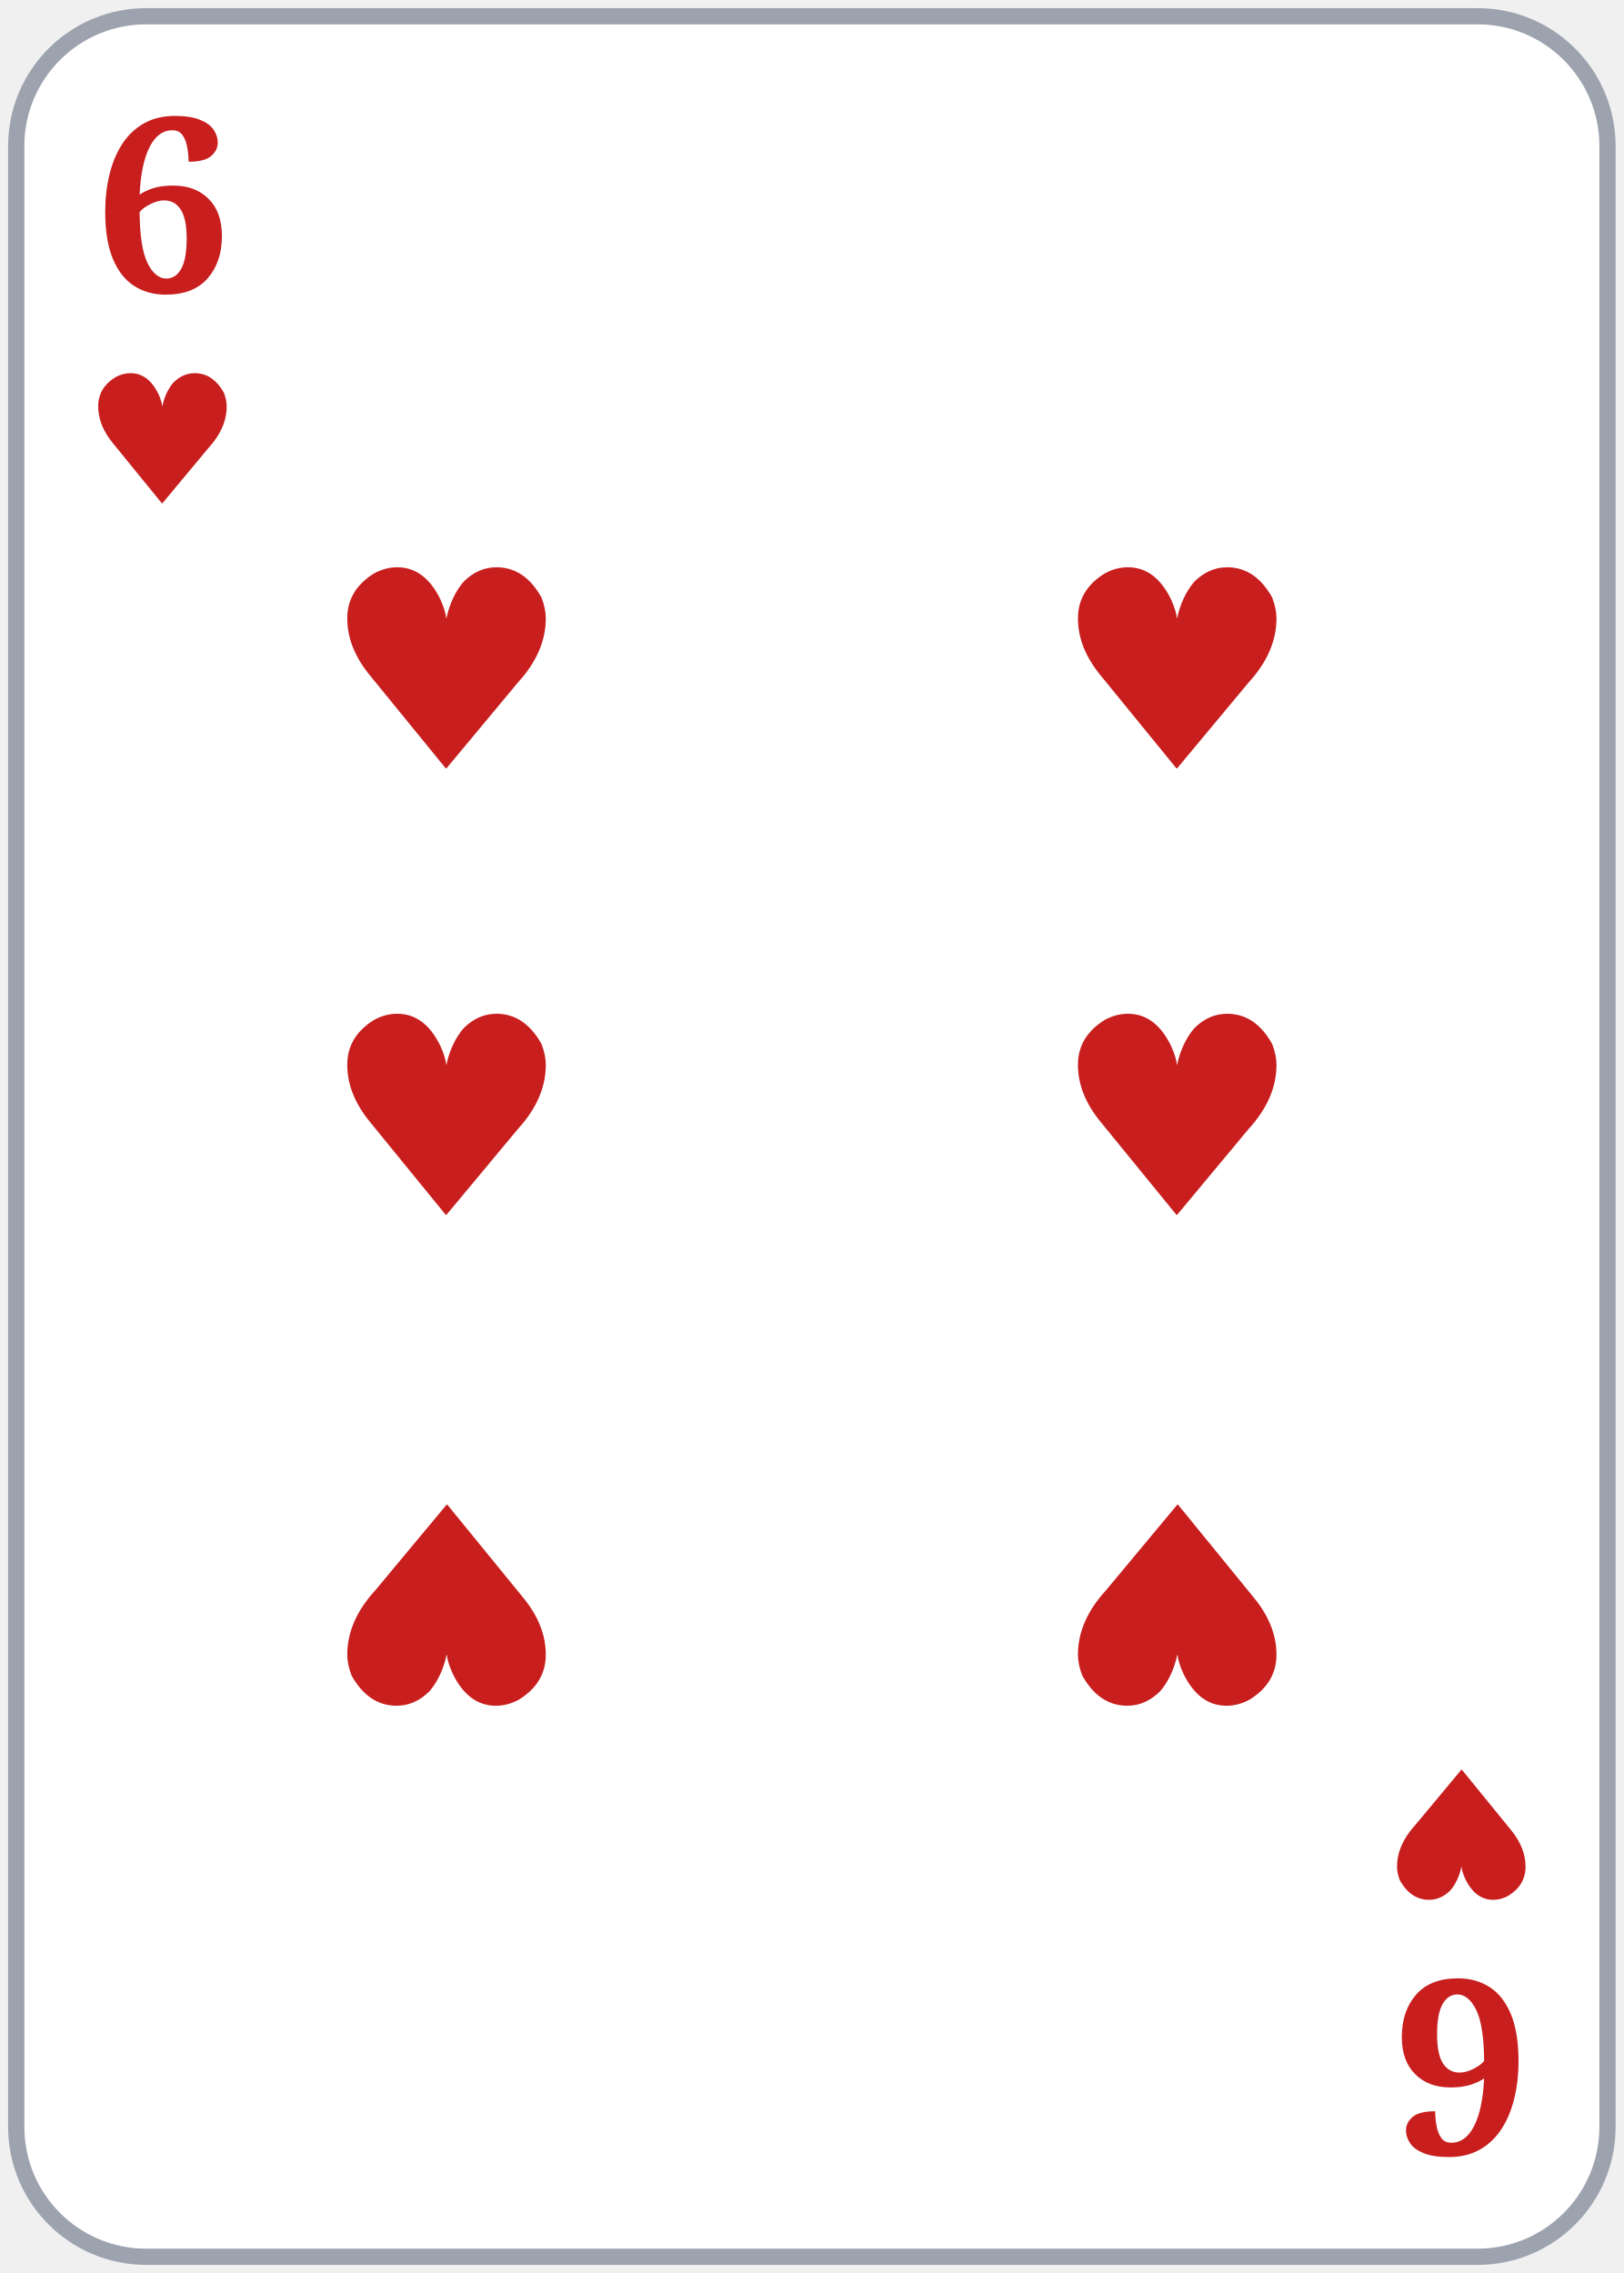
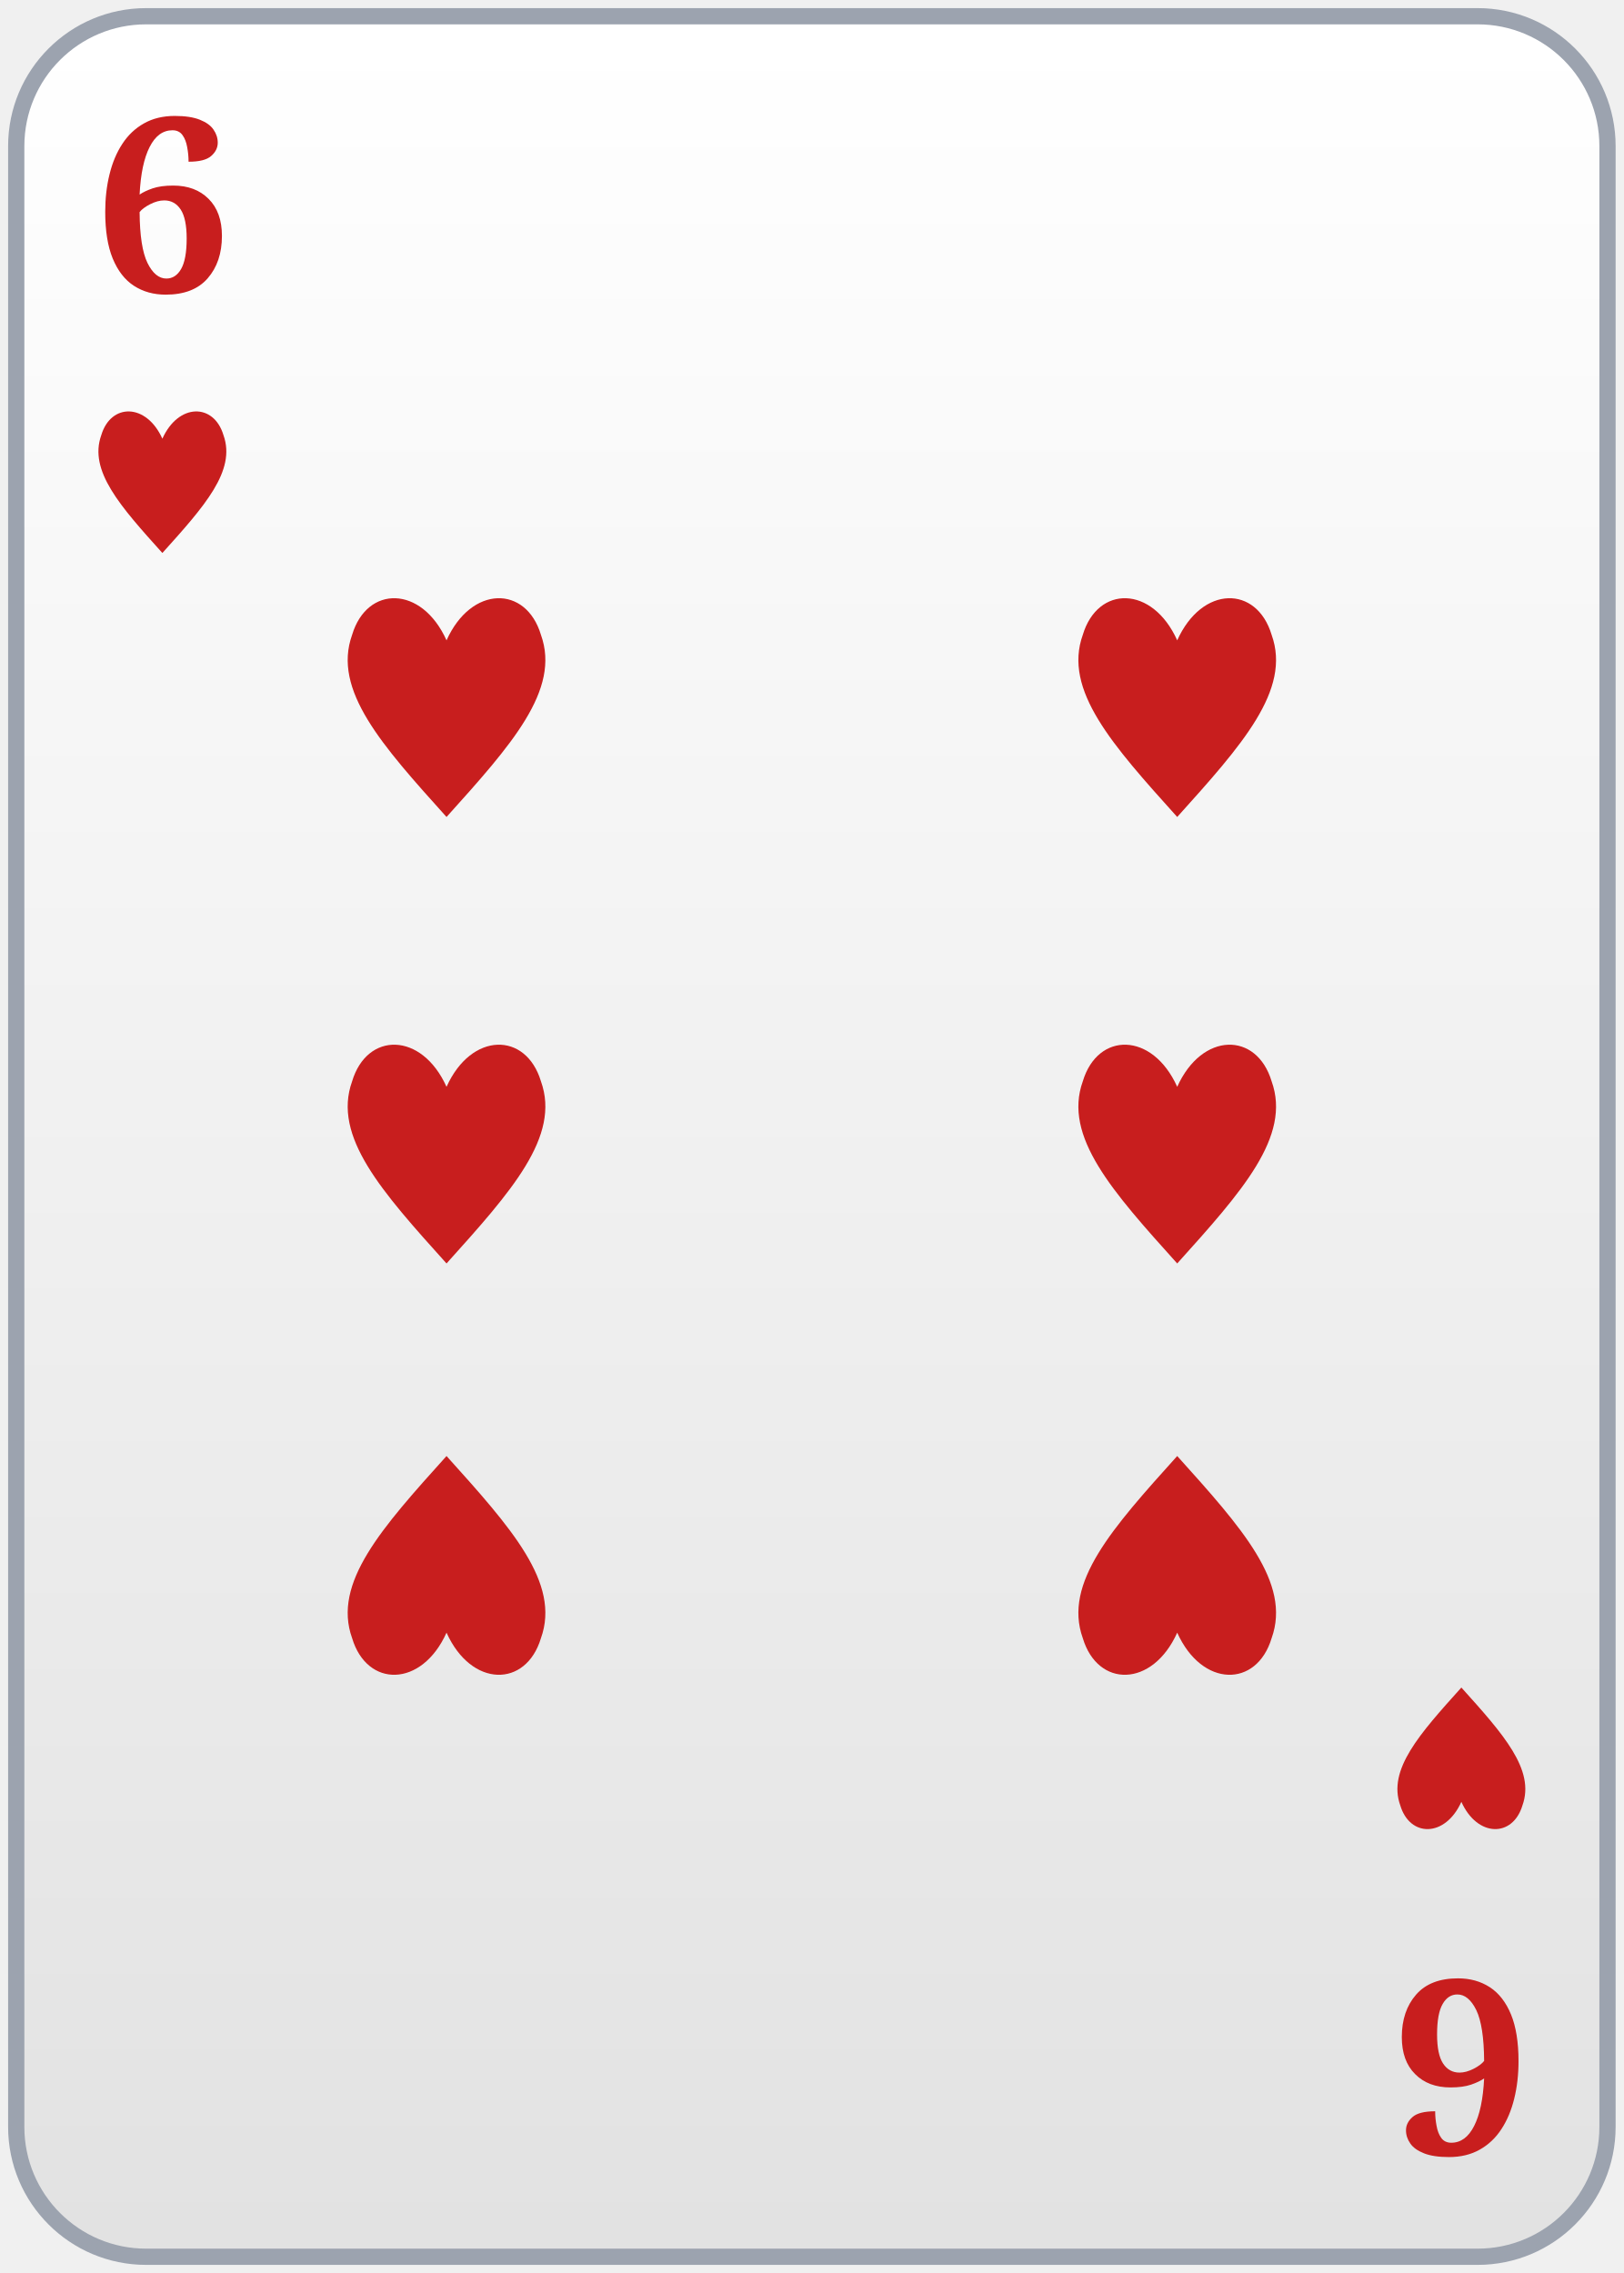
<svg xmlns="http://www.w3.org/2000/svg" viewBox="0 0 200 280" width="200" height="280" role="img" aria-label="6♥">
-   <rect x="2" y="2" width="196" height="276" rx="16" fill="#ffffff" stroke="#9ca3af" stroke-width="2" />
+   <defs>
+     <linearGradient id="bg" x1="0" y1="0" x2="0" y2="1">
+       <stop offset="0%" stop-color="#ffffff" />
+       <stop offset="100%" stop-color="#e2e2e2" />
+     </linearGradient>
+   </defs>
+   <rect x="2" y="2" width="196" height="276" rx="16" fill="url(#bg)" stroke="#9ca3af" stroke-width="2" />
  <text x="20" y="36" font-family="Georgia,serif" font-size="30" font-weight="bold" fill="#c81e1e" text-anchor="middle">6</text>
-   <text x="20" y="62" font-family="Georgia,serif" font-size="22" fill="#c81e1e" text-anchor="middle">♥</text>
+   <g transform="translate(20,58) rotate(0) scale(0.198,0.220) translate(-50,-50)">
+     <path d="M50 96 C24 70 4 50 12 30 C18 12 40 12 50 32 C60 12 82 12 88 30 C96 50 76 70 50 96 Z" fill="#c81e1e" />
+   </g>
  <g transform="rotate(180 180 244)">
    <text x="180" y="244" font-family="Georgia,serif" font-size="30" font-weight="bold" fill="#c81e1e" text-anchor="middle">6</text>
-     <text x="180" y="270" font-family="Georgia,serif" font-size="22" fill="#c81e1e" text-anchor="middle">♥</text>
+     <g transform="translate(180,270) rotate(0) scale(0.198,0.220) translate(-50,-50)">
+       <path d="M50 96 C24 70 4 50 12 30 C18 12 40 12 50 32 C60 12 82 12 88 30 C96 50 76 70 50 96 Z" fill="#c81e1e" />
+     </g>
  </g>
-   <text x="55" y="85" font-family="Georgia,serif" font-size="34" fill="#c81e1e" text-anchor="middle" dominant-baseline="middle">♥</text>
-   <text x="145" y="85" font-family="Georgia,serif" font-size="34" fill="#c81e1e" text-anchor="middle" dominant-baseline="middle">♥</text>
-   <text x="55" y="140" font-family="Georgia,serif" font-size="34" fill="#c81e1e" text-anchor="middle" dominant-baseline="middle">♥</text>
-   <text x="145" y="140" font-family="Georgia,serif" font-size="34" fill="#c81e1e" text-anchor="middle" dominant-baseline="middle">♥</text>
-   <text x="55" y="195" font-family="Georgia,serif" font-size="34" fill="#c81e1e" text-anchor="middle" dominant-baseline="middle" transform="rotate(180 55 195)">♥</text>
-   <text x="145" y="195" font-family="Georgia,serif" font-size="34" fill="#c81e1e" text-anchor="middle" dominant-baseline="middle" transform="rotate(180 145 195)">♥</text>
+   <g transform="translate(55,85) rotate(0) scale(0.306,0.340) translate(-50,-50)">
+     <path d="M50 96 C24 70 4 50 12 30 C18 12 40 12 50 32 C60 12 82 12 88 30 C96 50 76 70 50 96 Z" fill="#c81e1e" />
+   </g>
+   <g transform="translate(145,85) rotate(0) scale(0.306,0.340) translate(-50,-50)">
+     <path d="M50 96 C24 70 4 50 12 30 C18 12 40 12 50 32 C60 12 82 12 88 30 C96 50 76 70 50 96 Z" fill="#c81e1e" />
+   </g>
+   <g transform="translate(55,140) rotate(0) scale(0.306,0.340) translate(-50,-50)">
+     <path d="M50 96 C24 70 4 50 12 30 C18 12 40 12 50 32 C60 12 82 12 88 30 C96 50 76 70 50 96 Z" fill="#c81e1e" />
+   </g>
+   <g transform="translate(145,140) rotate(0) scale(0.306,0.340) translate(-50,-50)">
+     <path d="M50 96 C24 70 4 50 12 30 C18 12 40 12 50 32 C60 12 82 12 88 30 C96 50 76 70 50 96 Z" fill="#c81e1e" />
+   </g>
+   <g transform="translate(55,195) rotate(180) scale(0.306,0.340) translate(-50,-50)">
+     <path d="M50 96 C24 70 4 50 12 30 C18 12 40 12 50 32 C60 12 82 12 88 30 C96 50 76 70 50 96 Z" fill="#c81e1e" />
+   </g>
+   <g transform="translate(145,195) rotate(180) scale(0.306,0.340) translate(-50,-50)">
+     <path d="M50 96 C24 70 4 50 12 30 C18 12 40 12 50 32 C60 12 82 12 88 30 C96 50 76 70 50 96 Z" fill="#c81e1e" />
+   </g>
</svg>
